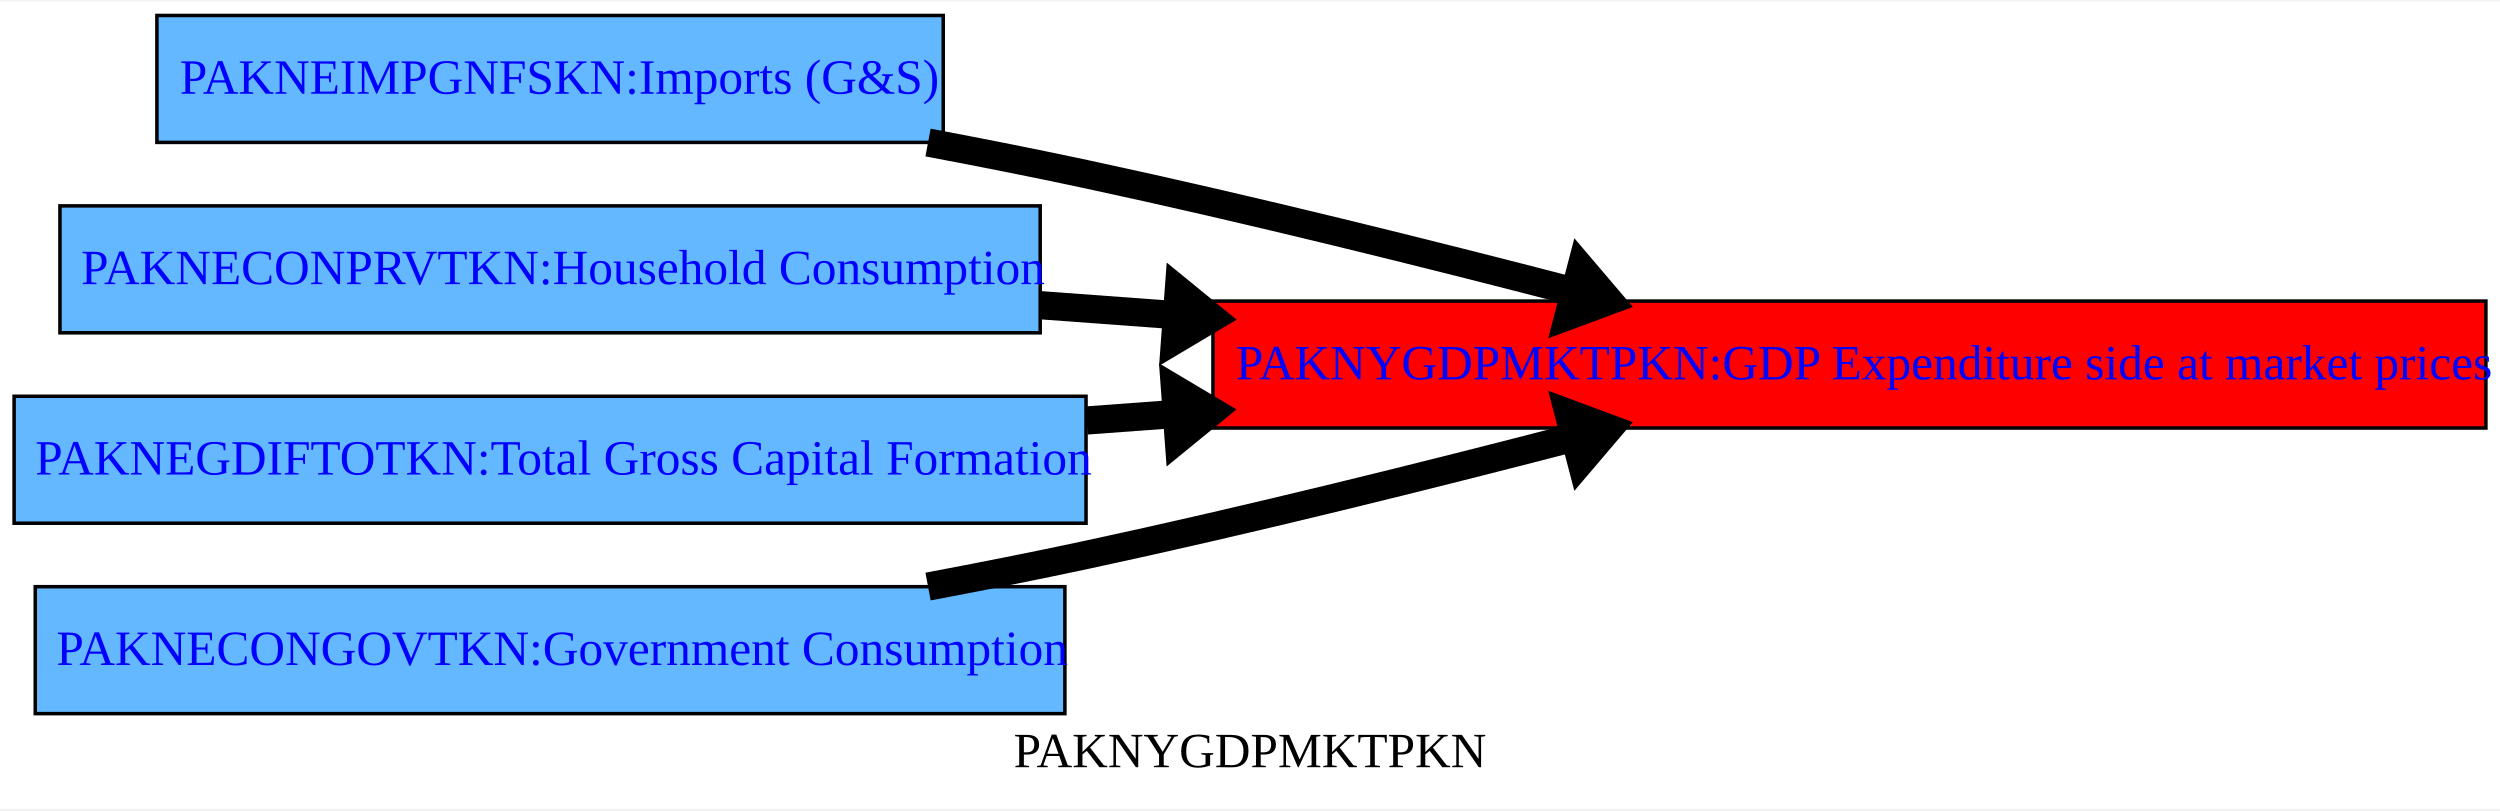
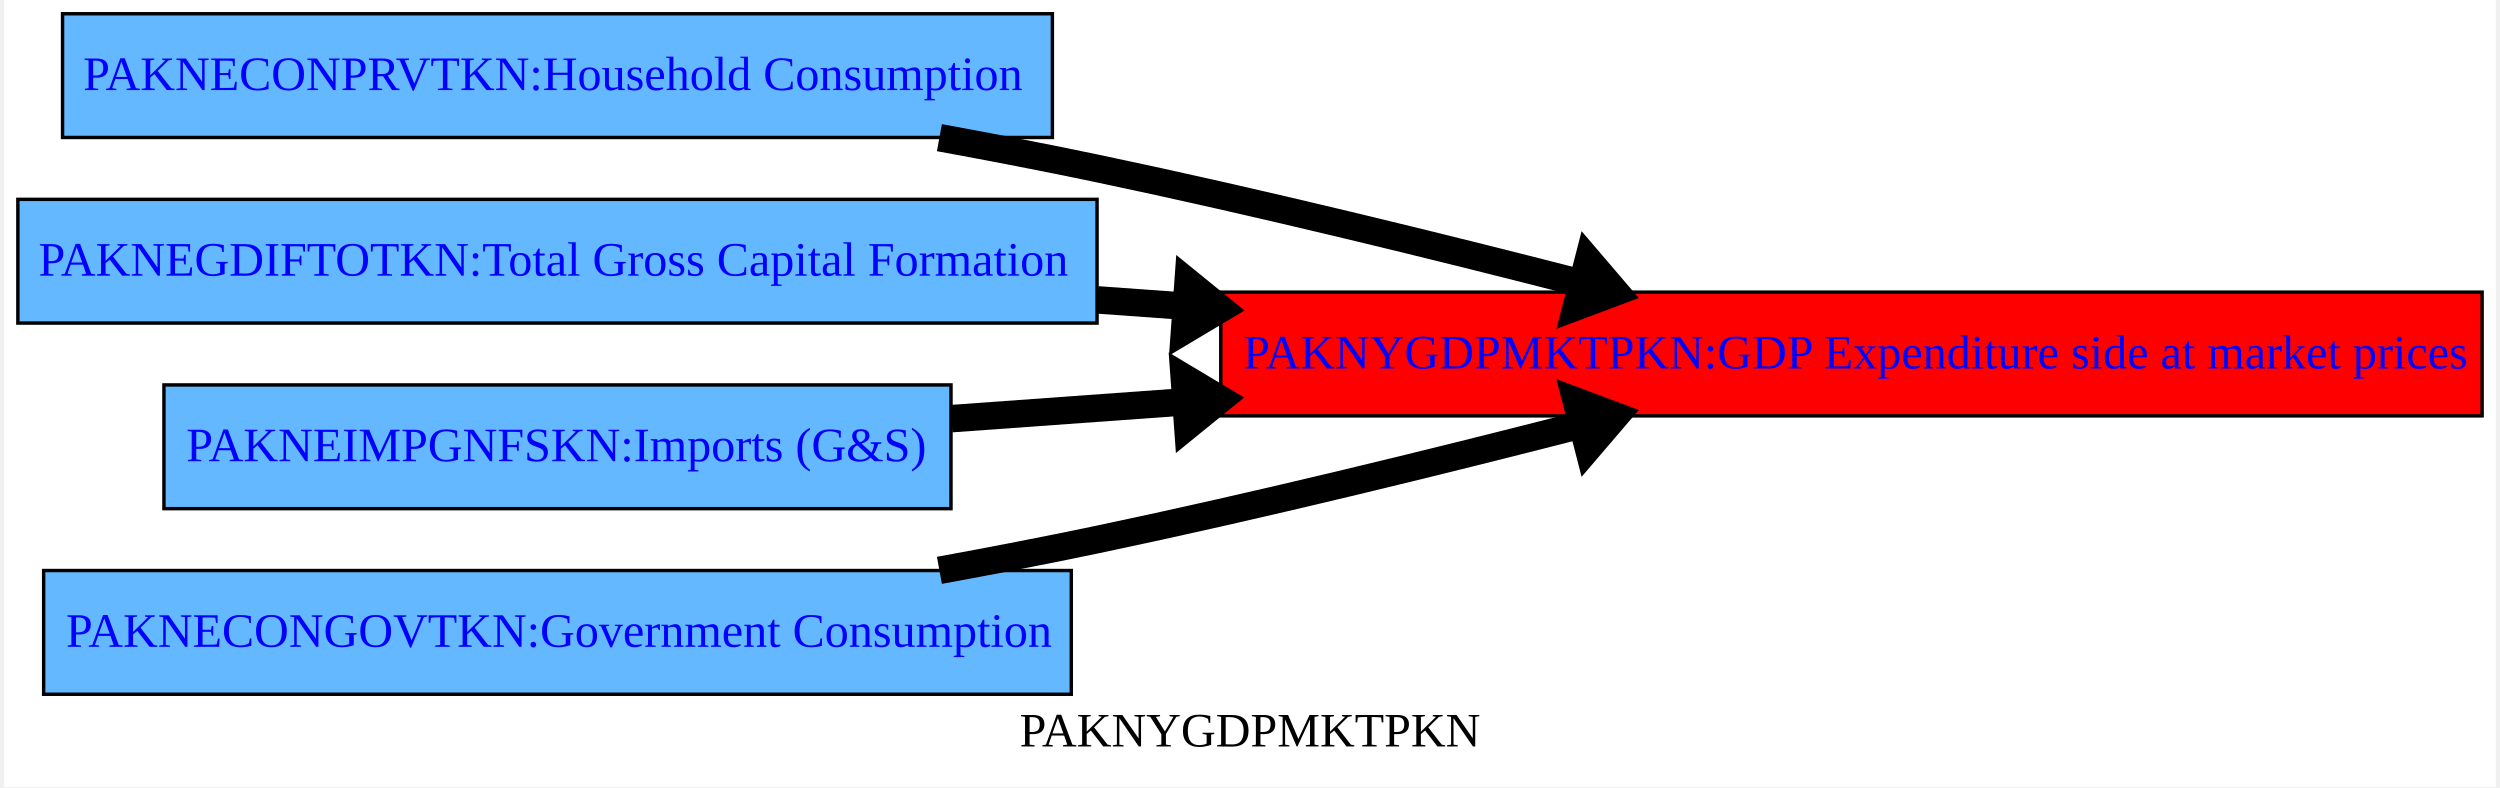
- <svg xmlns="http://www.w3.org/2000/svg" xmlns:xlink="http://www.w3.org/1999/xlink" width="432pt" height="140pt" viewBox="0.00 0.00 432.00 139.53">
-   <g id="graph0" class="graph" transform="scale(0.609309 0.609309) rotate(0) translate(4 225)">
-     <polygon fill="white" stroke="transparent" points="-4,4 -4,-225 705,-225 705,4 -4,4" />
-     <text text-anchor="middle" x="350.5" y="-7.8" font-family="Times New Roman,serif" font-size="14.00">PAKNYGDPMKTPKN</text>
+ <svg xmlns="http://www.w3.org/2000/svg" xmlns:xlink="http://www.w3.org/1999/xlink" width="432pt" height="136pt" viewBox="0.00 0.00 432.00 136.45">
+   <g id="graph0" class="graph" transform="scale(0.595862 0.595862) rotate(0) translate(4 225)">
+     <polygon fill="white" stroke="none" points="-4,4 -4,-225 721,-225 721,4 -4,4" />
+     <text text-anchor="middle" x="358.5" y="-7.8" font-family="Times New Roman,serif" font-size="14.00">PAKNYGDPMKTPKN</text>
    <g id="node1" class="node">
      <g id="a_node1">
+         <a xlink:title="Household Consumption FRML &lt;Z,EXO&gt; PAKNECONPRVTKN = (PAKNECONPRVTKN(-1)*EXP(-PAKNECONPRVTKN_A+ (-0.2*(LOG(PAKNECONPRVTKN(-1))-LOG((PAKNYYWBTOTLCN(-1)*(1-PAKGGREVDRCTXN(-1)/100))/PAKNECONPRVTXN(-1)))+1*((LOG((PAKNYYWBTOTLCN*(1-PAKGGREVDRCTXN/100))/PAKNECONPRVTXN))-(LOG((PAKNYYWBTOTLCN(-1)*(1-PAKGGREVDRCTXN(-1)/100))/PAKNECONPRVTXN(-1))))+0.0303228629698929+0.0163839011059956*DURING_2010-0.3*(PAKFMLBLPOLYXN/100-((LOG(PAKNECONPRVTXN))-(LOG(PAKNECONPRVTXN(-1)))))) )) * (1-PAKNECONPRVTKN_D)+ PAKNECONPRVTKN_X*PAKNECONPRVTKN_D  $">
+           <polygon fill="#63b8ff" stroke="black" points="301,-221 13,-221 13,-185 301,-185 301,-221" />
+           <text text-anchor="start" x="19" y="-198.8" font-family="Times New Roman,serif" font-size="14.00" fill="blue">PAKNECONPRVTKN:Household Consumption</text>
+         </a>
+       </g>
+     </g>
+     <g id="node3" class="node">
+       <g id="a_node3">
        <a xlink:title="GDP Expenditure side at market prices FRML  &lt;&gt; PAKNYGDPMKTPKN = PAKNECONPRVTKN+PAKNECONGOVTKN+PAKNEGDIFTOTKN+PAKNEGDISTKBKN+PAKNEEXPGNFSKN-PAKNEIMPGNFSKN+PAKNYGDPDISCKN+PAKADAP*PAKDISPREPKN $">
-           <polygon fill="red" stroke="black" points="701,-140 340,-140 340,-104 701,-104 701,-140" />
-           <text text-anchor="start" x="346.5" y="-117.8" font-family="Times New Roman,serif" font-size="14.00" fill="blue">PAKNYGDPMKTPKN:GDP Expenditure side at market prices</text>
+           <polygon fill="red" stroke="black" points="717,-140 350,-140 350,-104 717,-104 717,-140" />
+           <text text-anchor="start" x="356.5" y="-117.8" font-family="Times New Roman,serif" font-size="14.00" fill="blue">PAKNYGDPMKTPKN:GDP Expenditure side at market prices</text>
+         </a>
+       </g>
+     </g>
+     <g id="edge1" class="edge">
+       <g id="a_edge1">
+         <a xlink:href="bogus" xlink:title=" PAKNECONPRVTKN -&gt; PAKNYGDPMKTPKN Min. att. -1557%  max: 290%">
+           <path fill="none" stroke="black" stroke-width="8" d="M268.13,-184.945C283.566,-182.121 299.205,-179.104 314,-176 361.088,-166.119 413.426,-153.251 455.071,-142.555" />
+           <polygon fill="black" stroke="black" stroke-width="8" points="456.938,-149.303 464.873,-140.027 453.442,-135.747 456.938,-149.303" />
        </a>
      </g>
    </g>
    <g id="node2" class="node">
      <g id="a_node2">
+         <a xlink:title="Total Gross Capital Formation FRML  &lt;&gt; PAKNEGDIFTOTKN = PAKNEGDIFGOVKN+PAKNEGDIFPRVKN $">
+           <polygon fill="#63b8ff" stroke="black" points="314,-167 0,-167 0,-131 314,-131 314,-167" />
+           <text text-anchor="start" x="6" y="-144.8" font-family="Times New Roman,serif" font-size="14.00" fill="blue">PAKNEGDIFTOTKN:Total Gross Capital Formation</text>
+         </a>
+       </g>
+     </g>
+     <g id="edge3" class="edge">
+       <g id="a_edge3">
+         <a xlink:href="bogus" xlink:title=" PAKNEGDIFTOTKN -&gt; PAKNYGDPMKTPKN Min. att. -36%  max: 366%">
+           <path fill="none" stroke="black" stroke-width="8" d="M314.11,-137.745C322.621,-137.131 331.22,-136.512 339.835,-135.89" />
+           <polygon fill="black" stroke="black" stroke-width="8" points="340.479,-142.862 349.95,-135.161 339.472,-128.898 340.479,-142.862" />
+         </a>
+       </g>
+     </g>
+     <g id="node4" class="node">
+       <g id="a_node4">
        <a xlink:title="Imports (G&amp;S) FRML &lt;Z,EXO&gt; PAKNEIMPGNFSKN = (PAKNEIMPGNFSKN(-1)*EXP(-PAKNEIMPGNFSKN_A+ (-0.324143718656754*(LOG(PAKNEIMPGNFSKN(-1))-LOG(PAKNEGDETTOTKN(-1))+0.8*LOG(PAKNEIMPGNFSXN(-1)/PAKNYGDPFCSTXN(-1)))-0.583459272245018+1*((LOG(PAKNEGDETTOTKN))-(LOG(PAKNEGDETTOTKN(-1))))-0.0921874580409631*((LOG(PAKNEIMPGNFSXN/PAKNYGDPFCSTXN))-(LOG(PAKNEIMPGNFSXN(-1)/PAKNYGDPFCSTXN(-1))))-0.0361746331863615*DURING_2012) )) * (1-PAKNEIMPGNFSKN_D)+ PAKNEIMPGNFSKN_X*PAKNEIMPGNFSKN_D  $">
-           <polygon fill="#63b8ff" stroke="black" points="263.5,-221 40.5,-221 40.5,-185 263.5,-185 263.5,-221" />
-           <text text-anchor="start" x="47" y="-198.8" font-family="Times New Roman,serif" font-size="14.00" fill="blue">PAKNEIMPGNFSKN:Imports (G&amp;S)</text>
+           <polygon fill="#63b8ff" stroke="black" points="271.5,-113 42.5,-113 42.5,-77 271.5,-77 271.5,-113" />
+           <text text-anchor="start" x="49" y="-90.8" font-family="Times New Roman,serif" font-size="14.00" fill="blue">PAKNEIMPGNFSKN:Imports (G&amp;S)</text>
        </a>
      </g>
    </g>
    <g id="edge4" class="edge">
      <g id="a_edge4">
        <a xlink:href="bogus" xlink:title=" PAKNEIMPGNFSKN -&gt; PAKNYGDPMKTPKN Min. att. -46%  max: 456%">
-           <path fill="none" stroke="black" stroke-width="8" d="M259.19,-184.96C274.27,-182.12 289.55,-179.1 304,-176 350.16,-166.1 401.45,-153.32 442.41,-142.68" />
-           <polygon fill="black" stroke="black" stroke-width="8" points="444.41,-149.39 452.32,-140.1 440.87,-135.85 444.41,-149.39" />
-         </a>
-       </g>
-     </g>
-     <g id="node3" class="node">
-       <g id="a_node3">
-         <a xlink:title="Household Consumption FRML &lt;Z,EXO&gt; PAKNECONPRVTKN = (PAKNECONPRVTKN(-1)*EXP(-PAKNECONPRVTKN_A+ (-0.2*(LOG(PAKNECONPRVTKN(-1))-LOG((PAKNYYWBTOTLCN(-1)*(1-PAKGGREVDRCTXN(-1)/100))/PAKNECONPRVTXN(-1)))+1*((LOG((PAKNYYWBTOTLCN*(1-PAKGGREVDRCTXN/100))/PAKNECONPRVTXN))-(LOG((PAKNYYWBTOTLCN(-1)*(1-PAKGGREVDRCTXN(-1)/100))/PAKNECONPRVTXN(-1))))+0.0303228629698929+0.0163839011059956*DURING_2010-0.3*(PAKFMLBLPOLYXN/100-((LOG(PAKNECONPRVTXN))-(LOG(PAKNECONPRVTXN(-1)))))) )) * (1-PAKNECONPRVTKN_D)+ PAKNECONPRVTKN_X*PAKNECONPRVTKN_D  $">
-           <polygon fill="#63b8ff" stroke="black" points="291,-167 13,-167 13,-131 291,-131 291,-167" />
-           <text text-anchor="start" x="19" y="-144.8" font-family="Times New Roman,serif" font-size="14.00" fill="blue">PAKNECONPRVTKN:Household Consumption</text>
-         </a>
-       </g>
-     </g>
-     <g id="edge1" class="edge">
-       <g id="a_edge1">
-         <a xlink:href="bogus" xlink:title=" PAKNECONPRVTKN -&gt; PAKNYGDPMKTPKN Min. att. -1557%  max: 290%">
-           <path fill="none" stroke="black" stroke-width="8" d="M291.04,-138.83C303.73,-137.9 316.73,-136.94 329.78,-135.98" />
-           <polygon fill="black" stroke="black" stroke-width="8" points="330.3,-142.96 339.76,-135.24 329.27,-129 330.3,-142.96" />
-         </a>
-       </g>
-     </g>
-     <g id="node4" class="node">
-       <g id="a_node4">
-         <a xlink:title="Total Gross Capital Formation FRML  &lt;&gt; PAKNEGDIFTOTKN = PAKNEGDIFGOVKN+PAKNEGDIFPRVKN $">
-           <polygon fill="#63b8ff" stroke="black" points="304,-113 0,-113 0,-77 304,-77 304,-113" />
-           <text text-anchor="start" x="6" y="-90.8" font-family="Times New Roman,serif" font-size="14.00" fill="blue">PAKNEGDIFTOTKN:Total Gross Capital Formation</text>
-         </a>
-       </g>
-     </g>
-     <g id="edge3" class="edge">
-       <g id="a_edge3">
-         <a xlink:href="bogus" xlink:title=" PAKNEGDIFTOTKN -&gt; PAKNYGDPMKTPKN Min. att. -36%  max: 366%">
-           <path fill="none" stroke="black" stroke-width="8" d="M304.19,-106.14C312.62,-106.76 321.14,-107.39 329.69,-108.02" />
-           <polygon fill="black" stroke="black" stroke-width="8" points="329.24,-115 339.72,-108.76 330.27,-101.04 329.24,-115" />
+           <path fill="none" stroke="black" stroke-width="8" d="M271.633,-103.193C293.292,-104.754 316.513,-106.428 339.846,-108.11" />
+           <polygon fill="black" stroke="black" stroke-width="8" points="339.371,-115.094 349.849,-108.832 340.378,-101.13 339.371,-115.094" />
        </a>
      </g>
    </g>
    <g id="node5" class="node">
      <g id="a_node5">
        <a xlink:title="Government Consumption FRML  &lt;&gt; PAKNECONGOVTKN = PAKNECONGOVTCN/PAKNECONGOVTXN $">
-           <polygon fill="#63b8ff" stroke="black" points="298,-59 6,-59 6,-23 298,-23 298,-59" />
-           <text text-anchor="start" x="12" y="-36.8" font-family="Times New Roman,serif" font-size="14.00" fill="blue">PAKNECONGOVTKN:Government Consumption</text>
+           <polygon fill="#63b8ff" stroke="black" points="306.5,-59 7.5,-59 7.5,-23 306.5,-23 306.5,-59" />
+           <text text-anchor="start" x="14" y="-36.8" font-family="Times New Roman,serif" font-size="14.00" fill="blue">PAKNECONGOVTKN:Government Consumption</text>
        </a>
      </g>
    </g>
    <g id="edge2" class="edge">
      <g id="a_edge2">
        <a xlink:href="bogus" xlink:title=" PAKNECONGOVTKN -&gt; PAKNYGDPMKTPKN Min. att. -108%  max: 835%">
-           <path fill="none" stroke="black" stroke-width="8" d="M259.19,-59.04C274.27,-61.88 289.55,-64.9 304,-68 350.16,-77.9 401.45,-90.68 442.41,-101.32" />
-           <polygon fill="black" stroke="black" stroke-width="8" points="440.87,-108.15 452.32,-103.9 444.41,-94.61 440.87,-108.15" />
+           <path fill="none" stroke="black" stroke-width="8" d="M268.13,-59.055C283.566,-61.879 299.205,-64.895 314,-68 361.088,-77.88 413.426,-90.749 455.071,-101.445" />
+           <polygon fill="black" stroke="black" stroke-width="8" points="453.442,-108.253 464.873,-103.973 456.938,-94.697 453.442,-108.253" />
        </a>
      </g>
    </g>
  </g>
</svg>
